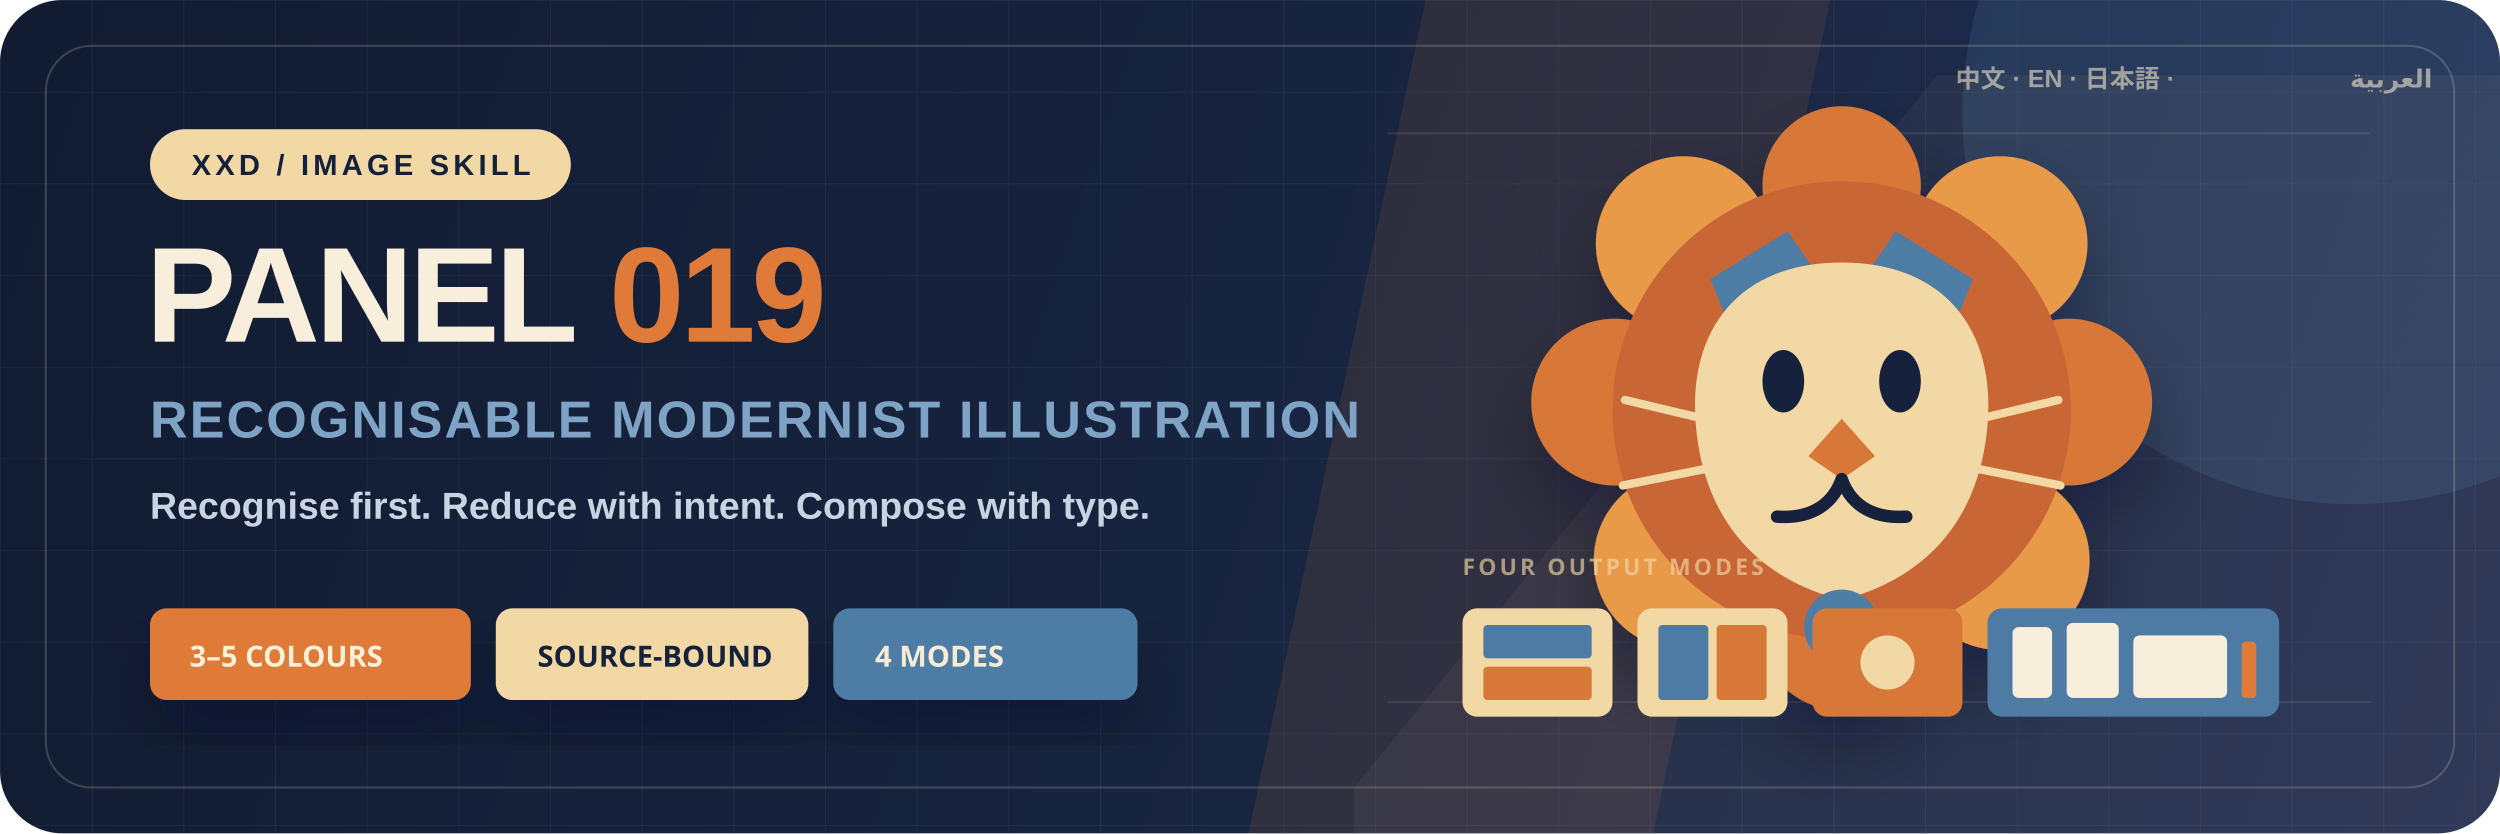
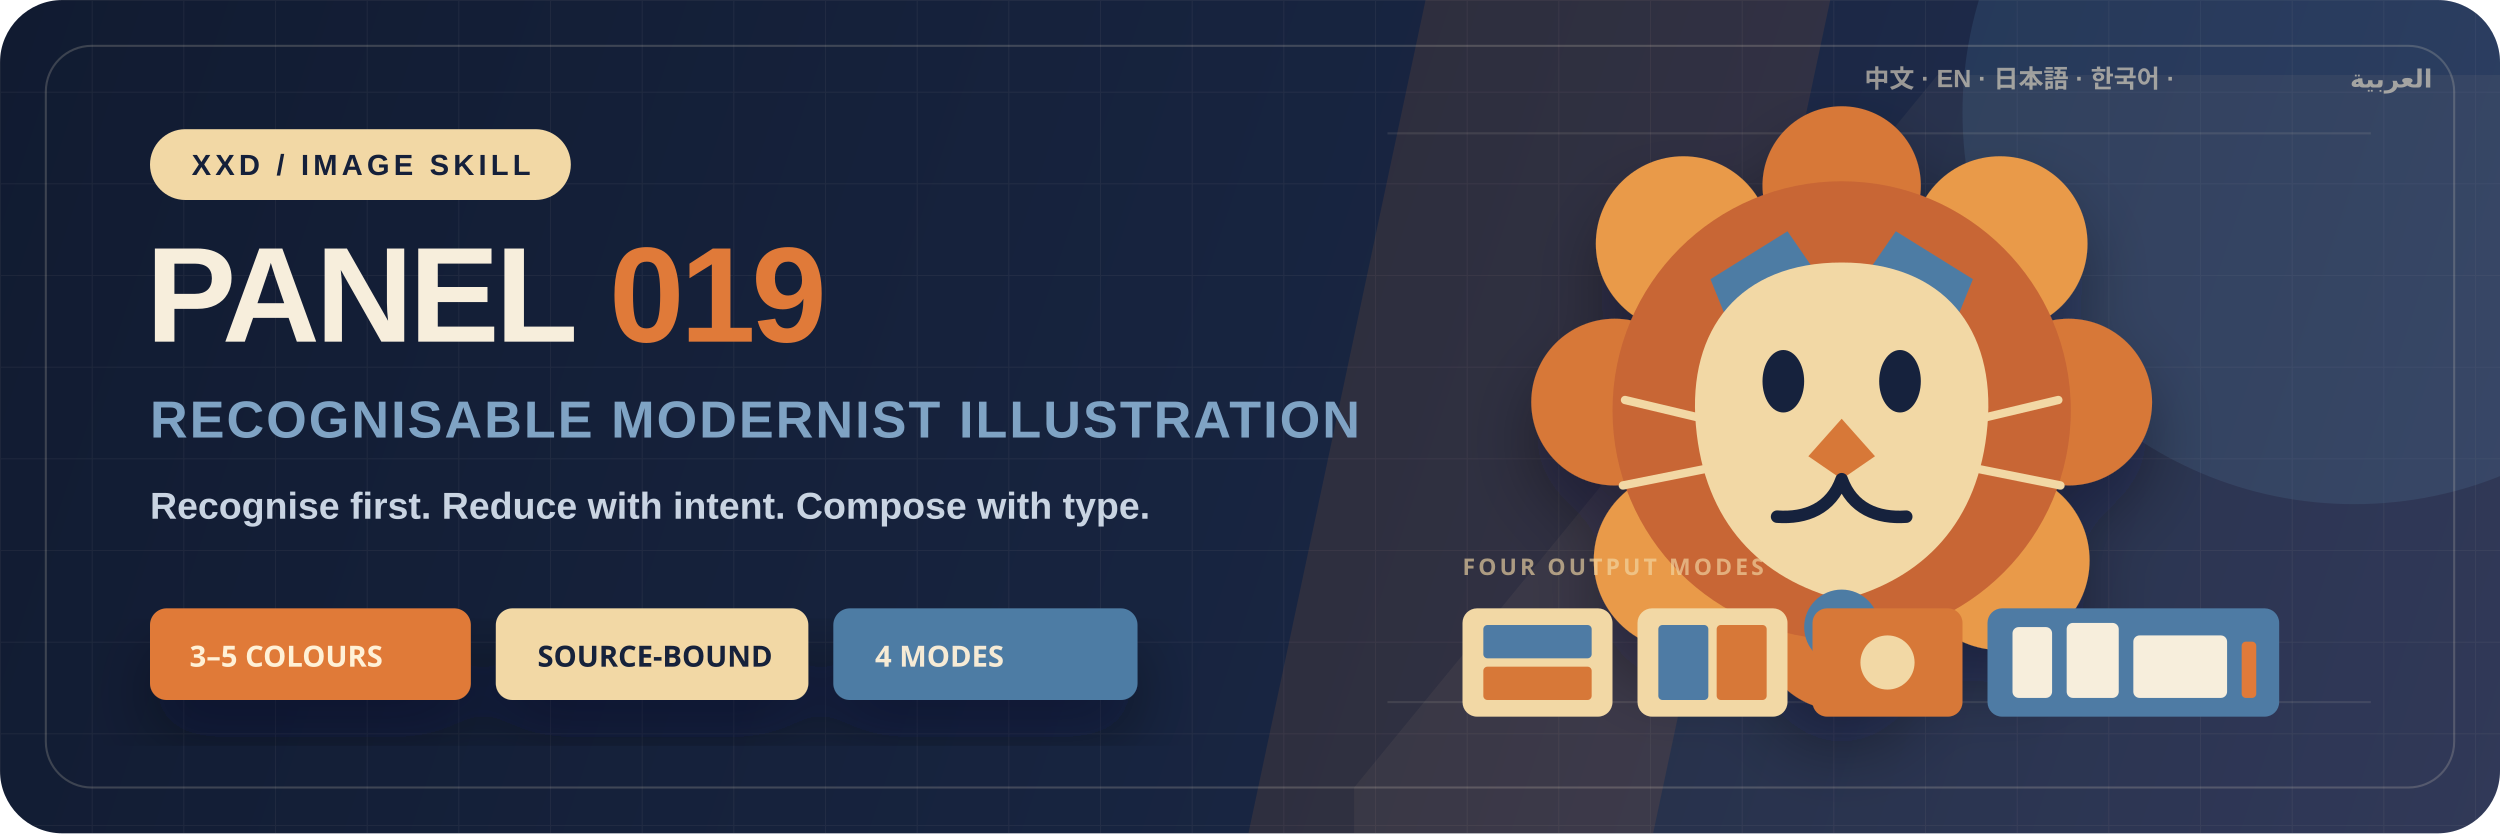
<svg xmlns="http://www.w3.org/2000/svg" width="1200" height="400" viewBox="0 0 1200 400" fill="none">
  <defs>
    <linearGradient id="night" x1="0" y1="0" x2="1200" y2="400" gradientUnits="userSpaceOnUse">
      <stop stop-color="#111B31" />
      <stop offset="0.55" stop-color="#182541" />
      <stop offset="1" stop-color="#263154" />
    </linearGradient>
    <pattern id="grid" width="44" height="44" patternUnits="userSpaceOnUse">
      <path d="M44 0H0V44" stroke="#F4E8CF" stroke-opacity="0.055" />
    </pattern>
    <filter id="shadow" x="-30%" y="-30%" width="160%" height="180%" color-interpolation-filters="sRGB">
      <feDropShadow dx="0" dy="18" stdDeviation="16" flood-color="#050A14" flood-opacity="0.34" />
    </filter>
    <clipPath id="frame">
      <rect width="1200" height="400" rx="30" />
    </clipPath>
  </defs>
  <g clip-path="url(#frame)">
    <rect width="1200" height="400" fill="url(#night)" />
    <rect width="1200" height="400" fill="url(#grid)" />
    <rect x="700" y="-74" width="190" height="520" transform="rotate(12 700 -74)" fill="#D77838" fill-opacity="0.12" />
    <circle cx="1130" cy="54" r="188" fill="#4E7BA4" fill-opacity="0.2" />
    <path d="M650 378L930 36H1208V400H650V378Z" fill="#F2D8A5" fill-opacity="0.055" />
    <path d="M666 64H1138M666 337H1138" stroke="#F4E8CF" stroke-opacity="0.1" />
  </g>
  <rect x="22" y="22" width="1156" height="356" rx="22" stroke="#F4E8CF" stroke-opacity="0.19" />
-   <text x="1044" y="42" text-anchor="end" fill="#F4E8CF" fill-opacity="0.58" font-family="Arial, sans-serif" font-size="12" font-weight="700">中文 · EN · 日本語 ·</text>
+   <text x="1044" y="42" text-anchor="end" fill="#F4E8CF" fill-opacity="0.58" font-family="Arial, sans-serif" font-size="12" font-weight="700">中文 · EN · 日本語 · 한국어 ·</text>
  <text x="1128" y="42" text-anchor="end" direction="rtl" fill="#F4E8CF" fill-opacity="0.58" font-family="Arial, sans-serif" font-size="12" font-weight="700">العربية</text>
  <g>
    <rect x="72" y="62" width="202" height="34" rx="17" fill="#F2D8A5" />
    <text x="92" y="84" fill="#15203A" font-family="Arial" font-size="14" font-weight="850" letter-spacing="2">XXD / IMAGE SKILL</text>
    <text x="70" y="164" fill="#F7EEDC" font-family="Arial" font-size="65" font-weight="900" letter-spacing="-2">PANEL <tspan fill="#E07A39">019</tspan>
    </text>
    <text x="72" y="210" fill="#7FA3C4" font-family="Arial" font-size="25" font-weight="850" letter-spacing="1">RECOGNISABLE MODERNIST ILLUSTRATION</text>
    <text x="72" y="249" fill="#C9D4E2" font-family="Arial" font-size="18" font-weight="600">Recognise first. Reduce with intent. Compose with type.</text>
  </g>
  <g filter="url(#shadow)">
    <rect x="72" y="292" width="154" height="44" rx="8" fill="#E07A39" />
    <text x="91" y="320" fill="#FFF1D7" font-family="Menlo" font-size="14" font-weight="800">3–5 COLOURS</text>
    <rect x="238" y="292" width="150" height="44" rx="8" fill="#F2D8A5" />
    <text x="258" y="320" fill="#15203A" font-family="Menlo" font-size="14" font-weight="800">SOURCE-BOUND</text>
    <rect x="400" y="292" width="146" height="44" rx="8" fill="#4E7BA4" />
    <text x="420" y="320" fill="#F6EBD5" font-family="Menlo" font-size="14" font-weight="800">4 MODES</text>
  </g>
  <g transform="translate(884 197)" filter="url(#shadow)">
    <circle cx="0" cy="-108" r="38" fill="#D77838" />
    <circle cx="76" cy="-80" r="42" fill="#E99A49" />
    <circle cx="109" cy="-4" r="40" fill="#D77838" />
    <circle cx="76" cy="72" r="43" fill="#E99A49" />
    <circle cx="0" cy="104" r="40" fill="#D77838" />
    <circle cx="-76" cy="72" r="43" fill="#E99A49" />
    <circle cx="-109" cy="-4" r="40" fill="#D77838" />
    <circle cx="-76" cy="-80" r="42" fill="#E99A49" />
    <circle r="110" fill="#C86635" />
    <path d="M-63 -63L-26 -86L-4 -54L-50 -31L-63 -63Z" fill="#4E7BA4" />
    <path d="M63 -63L26 -86L4 -54L50 -31L63 -63Z" fill="#4E7BA4" />
    <path d="M0 -71C49 -71 74 -39 70 7C66 54 39 81 0 91C-39 81 -66 54 -70 7C-74 -39 -49 -71 0 -71Z" fill="#F2D8A5" />
    <ellipse cx="-28" cy="-14" rx="10" ry="15" fill="#17223C" />
    <ellipse cx="28" cy="-14" rx="10" ry="15" fill="#17223C" />
    <path d="M0 4L16 22L0 33L-16 22L0 4Z" fill="#D77838" />
    <path d="M0 33C-5 47 -17 52 -31 51M0 33C5 47 17 52 31 51" stroke="#17223C" stroke-width="6" stroke-linecap="round" />
    <path d="M-62 5L-104 -5M-60 27L-105 36M62 5L104 -5M60 27L105 36" stroke="#F2D8A5" stroke-width="4" stroke-linecap="round" />
    <circle cx="0" cy="104" r="18" fill="#4E7BA4" />
  </g>
  <g transform="translate(702 292)">
    <text x="0" y="-16" fill="#F2D8A5" fill-opacity="0.64" font-family="Menlo" font-size="11" font-weight="800" letter-spacing="1.5">FOUR OUTPUT MODES</text>
    <g>
      <rect width="72" height="52" rx="7" fill="#F2D8A5" />
      <rect x="10" y="8" width="52" height="16" rx="2" fill="#4E7BA4" />
      <rect x="10" y="28" width="52" height="16" rx="2" fill="#D77838" />
      <rect x="84" width="72" height="52" rx="7" fill="#F2D8A5" />
      <rect x="94" y="8" width="24" height="36" rx="2" fill="#4E7BA4" />
      <rect x="122" y="8" width="24" height="36" rx="2" fill="#D77838" />
      <rect x="168" width="72" height="52" rx="7" fill="#D77838" />
      <circle cx="204" cy="26" r="13" fill="#F2D8A5" />
      <rect x="252" width="140" height="52" rx="7" fill="#4E7BA4" />
      <rect x="264" y="9" width="19" height="34" rx="3" fill="#F7EEDC" />
      <rect x="290" y="7" width="25" height="36" rx="3" fill="#F7EEDC" />
      <rect x="322" y="13" width="45" height="30" rx="3" fill="#F7EEDC" />
      <rect x="374" y="16" width="7" height="27" rx="2" fill="#E07A39" />
    </g>
  </g>
</svg>
